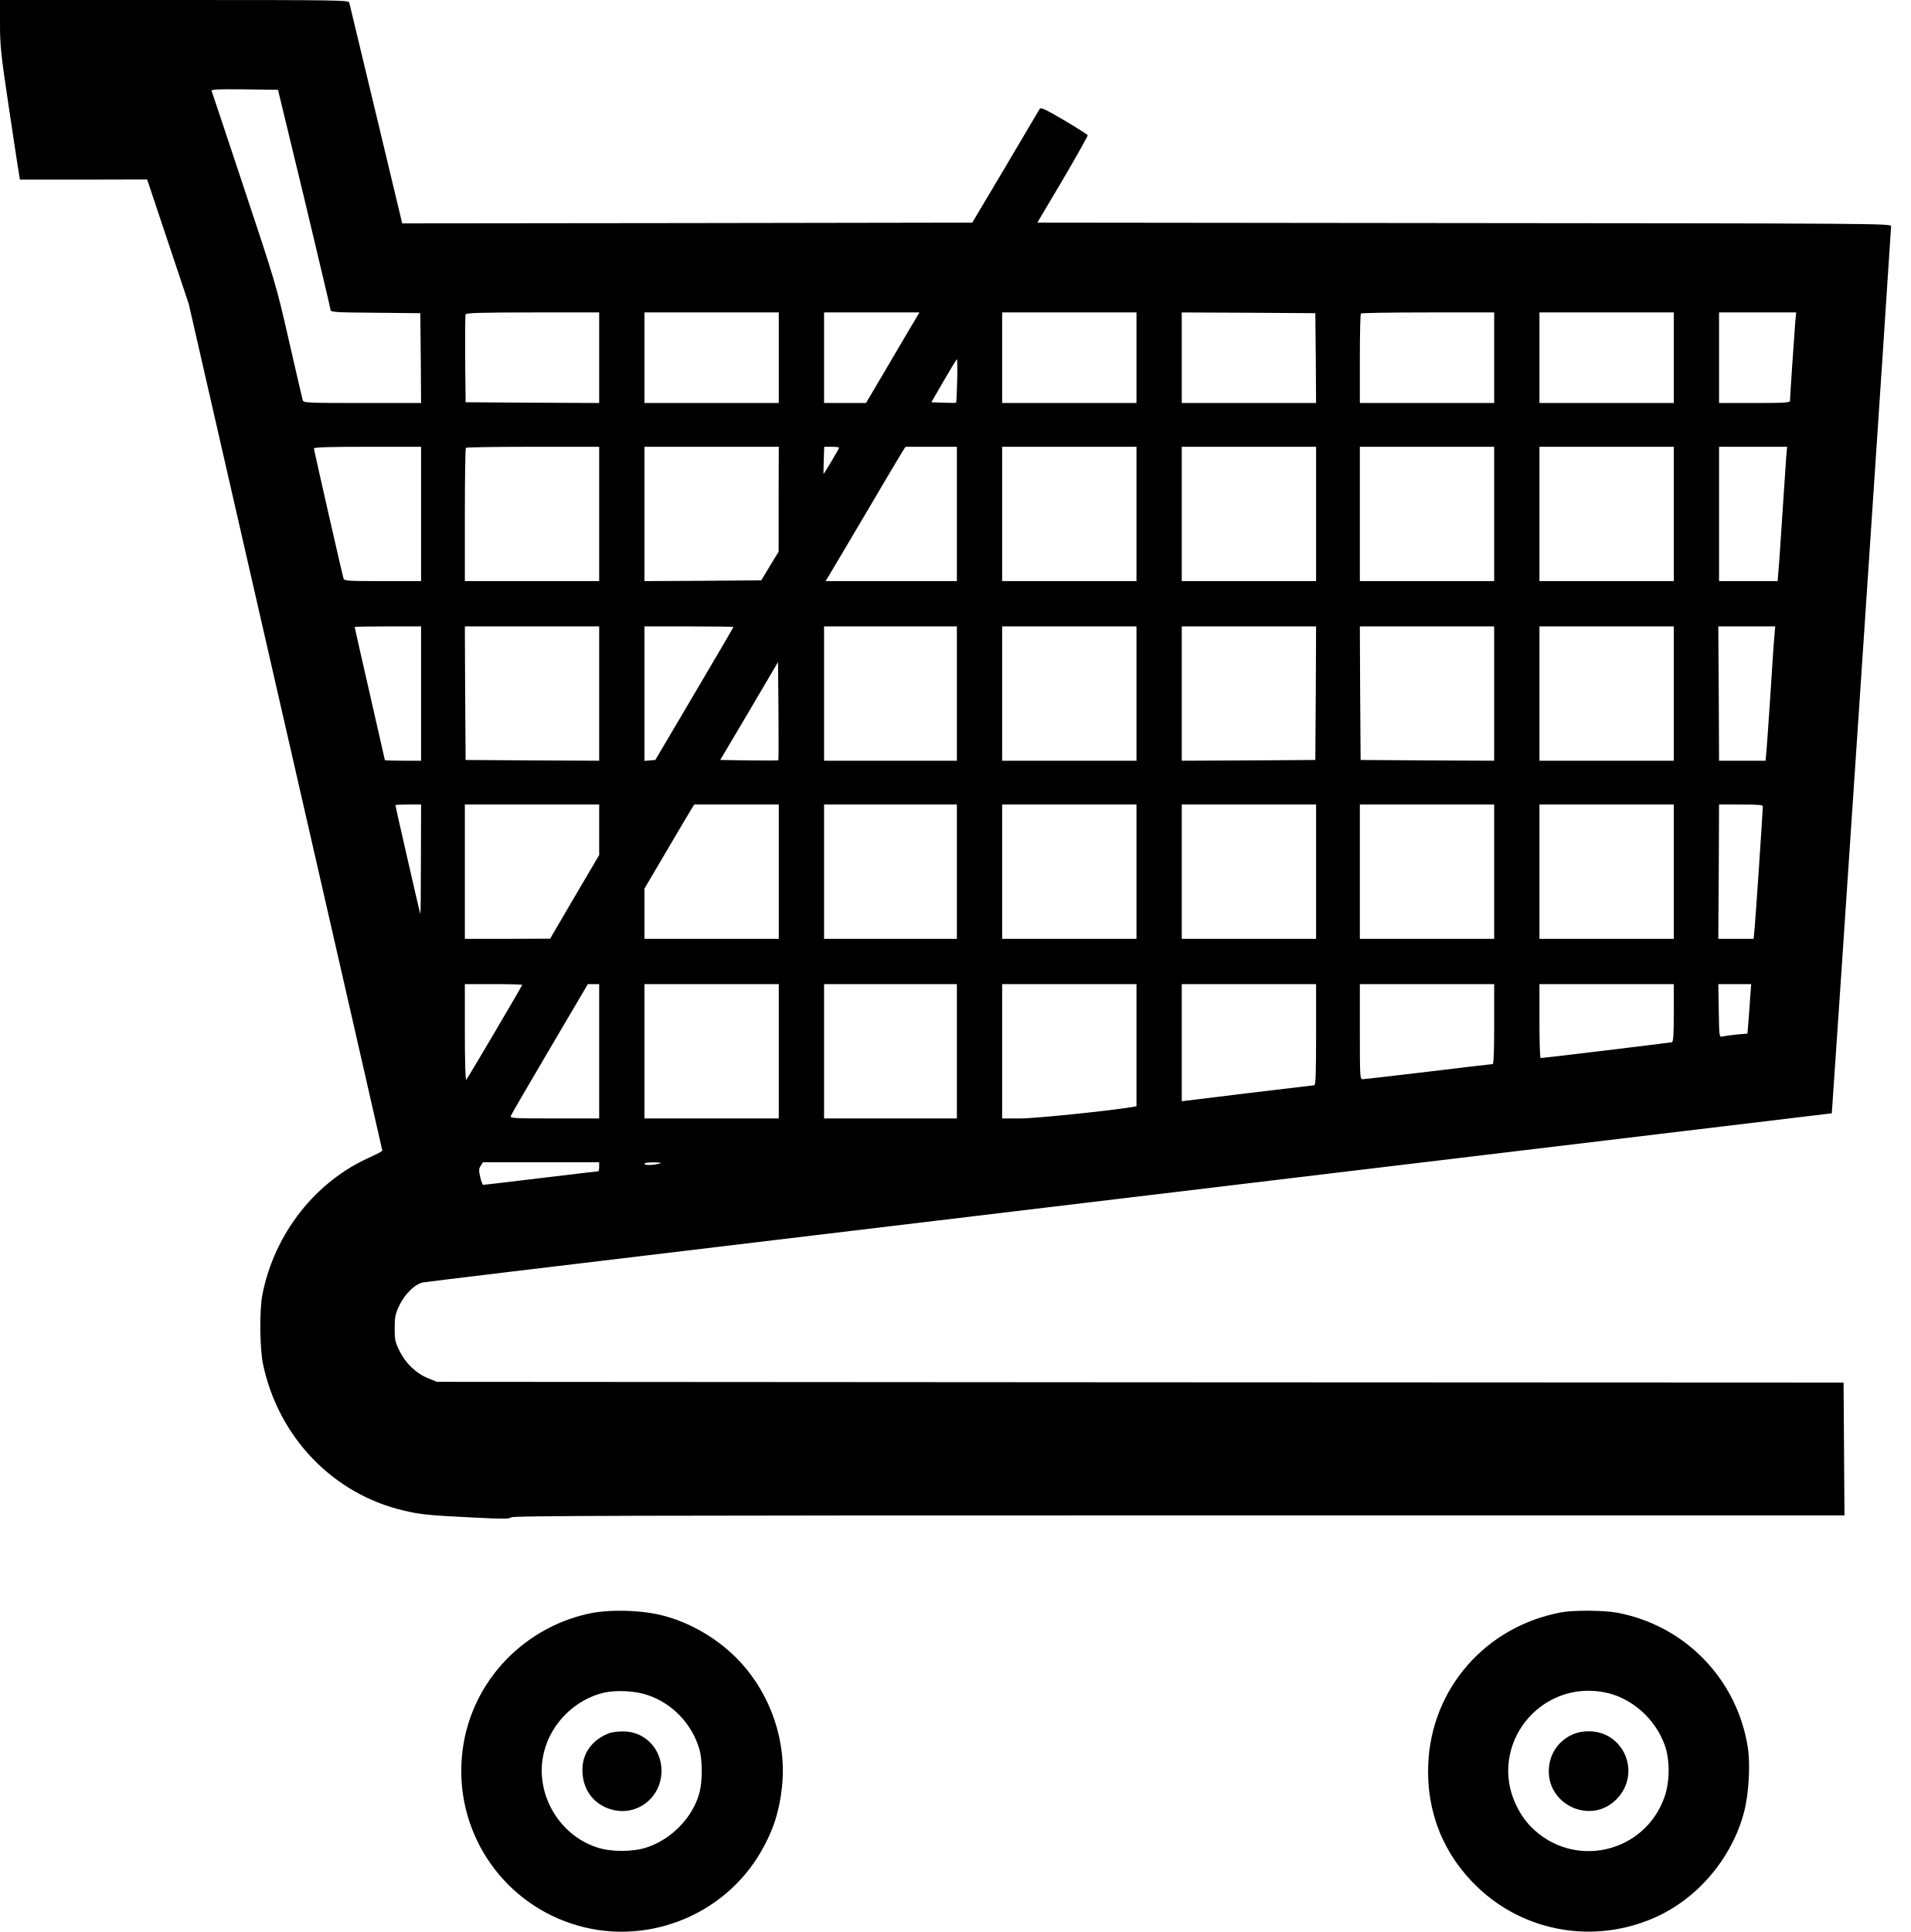
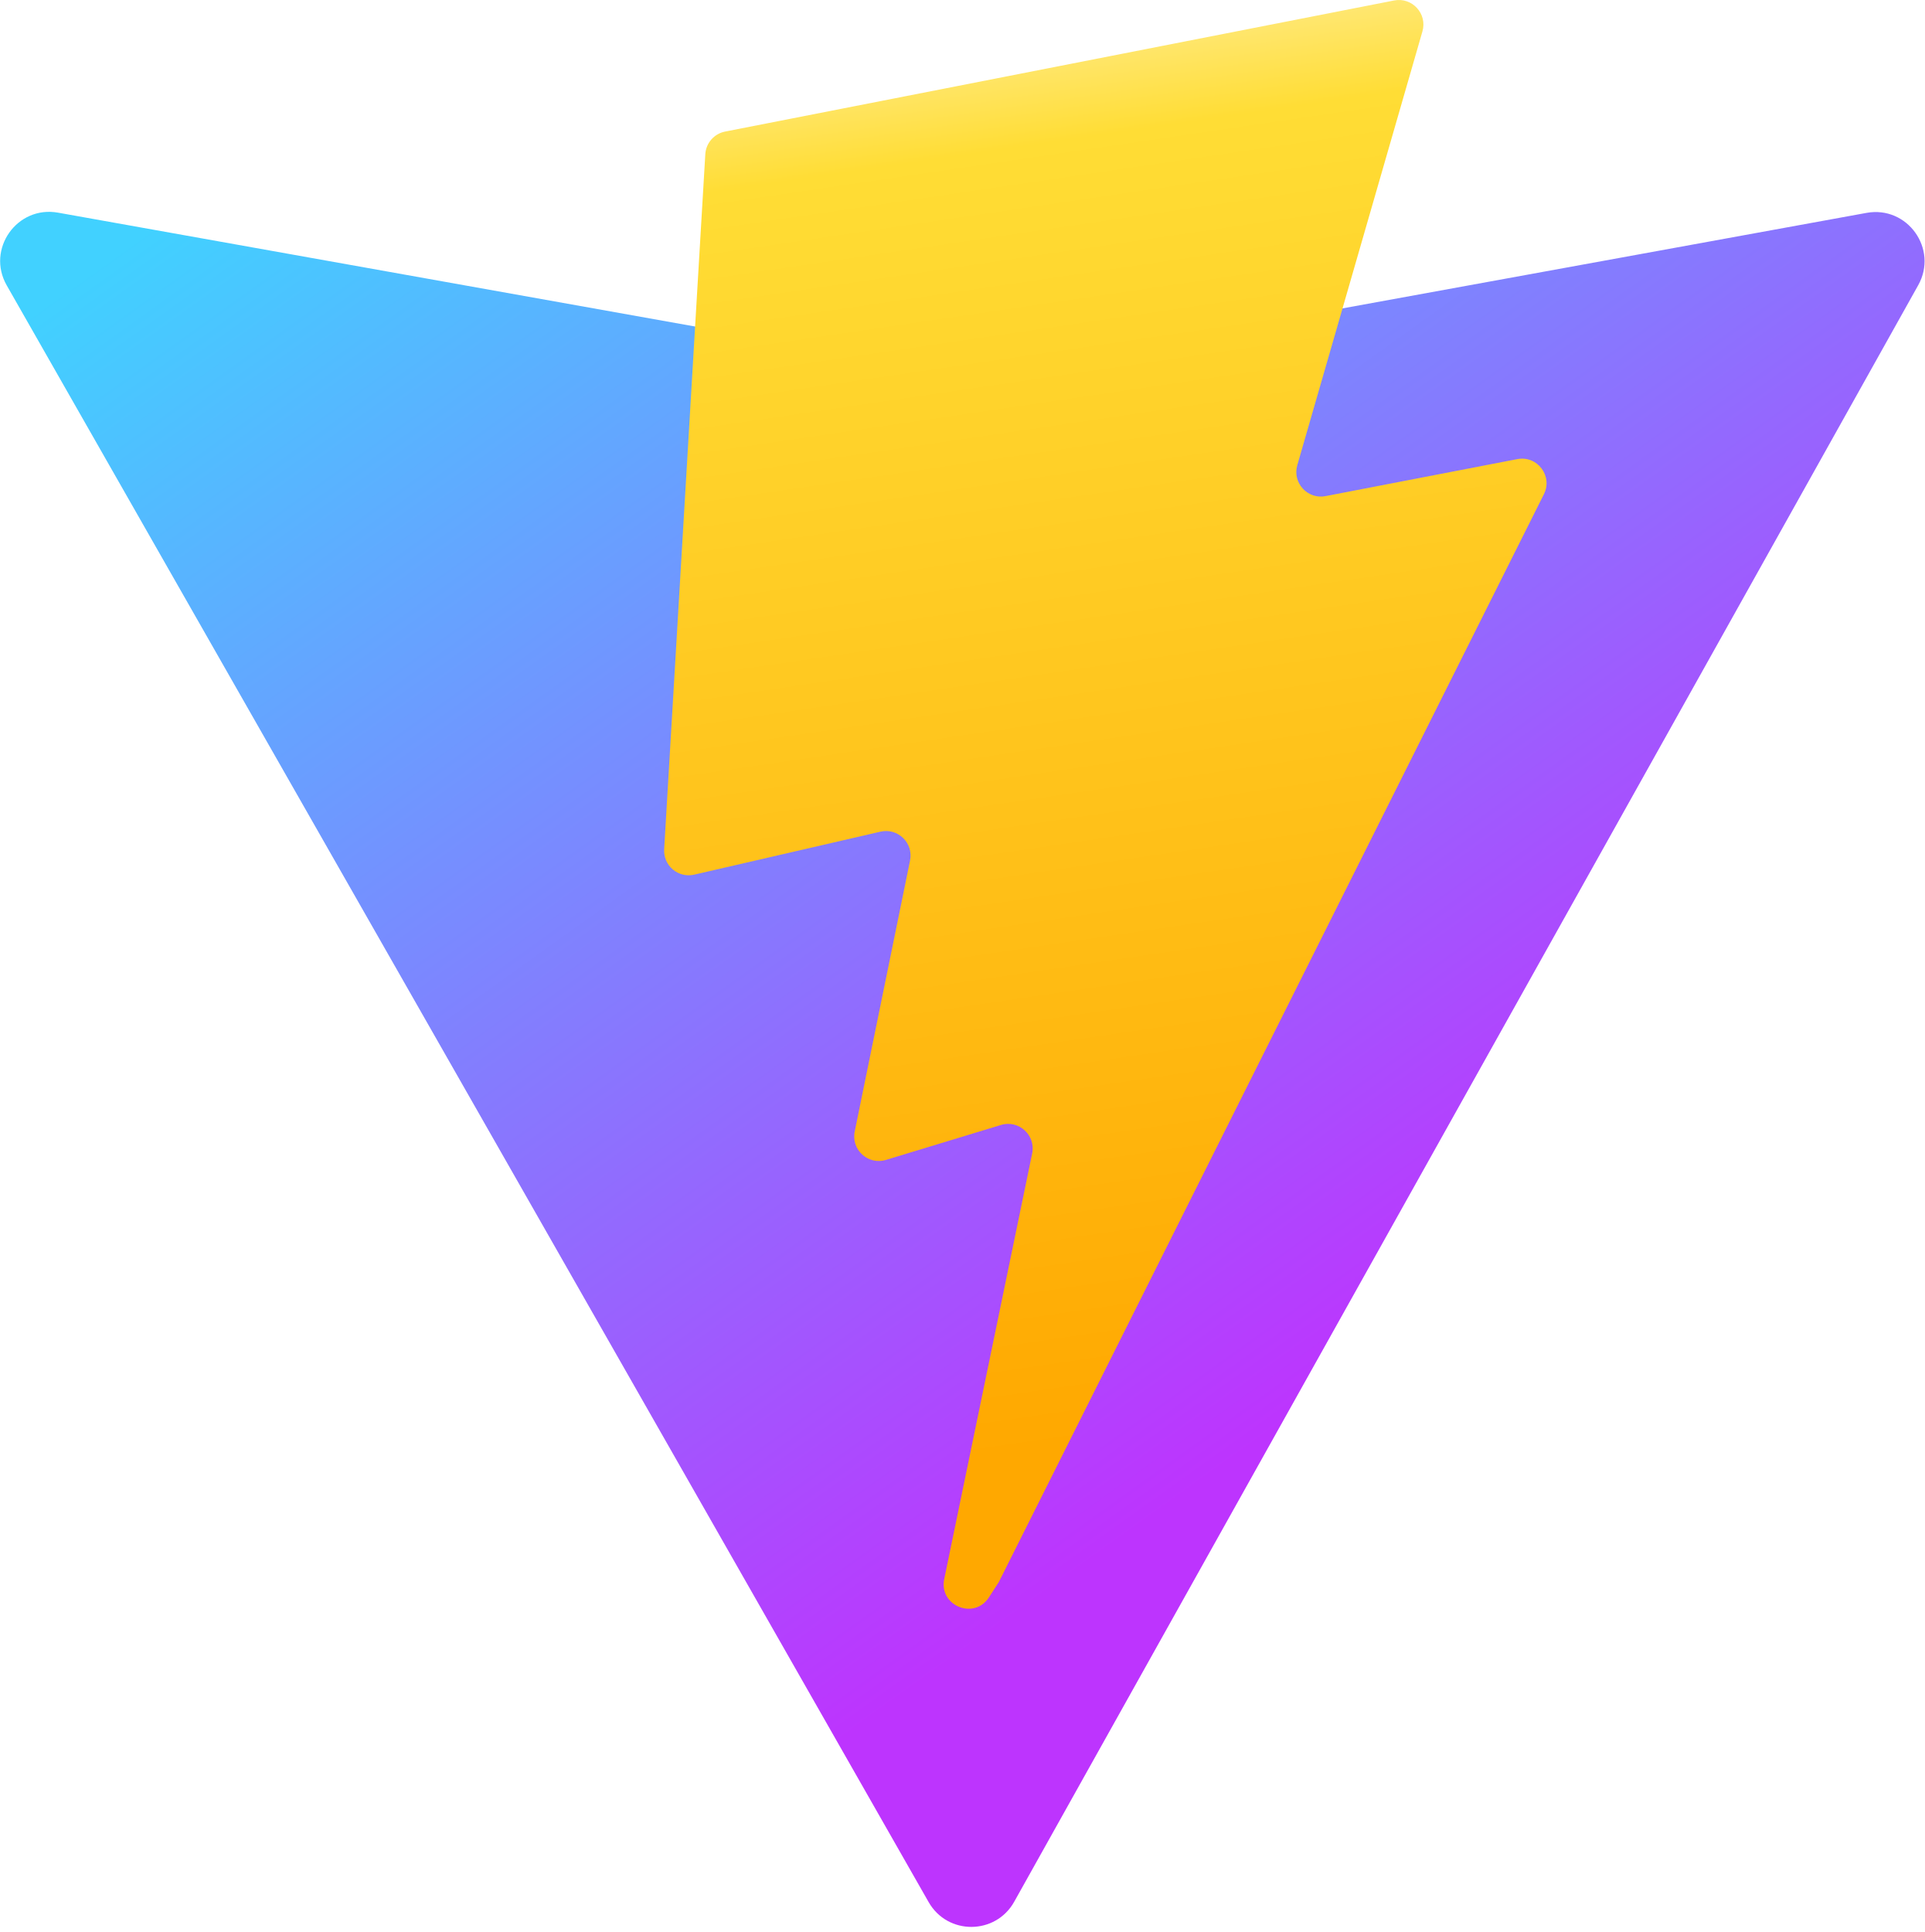
- <svg xmlns="http://www.w3.org/2000/svg" version="1.0" width="1266pt" height="1280pt" viewBox="0 0 1266 1280" preserveAspectRatio="xMidYMid meet">
-   <g transform="translate(0,1280) scale(0.1,-0.1)" fill="#000000" stroke="none">
-     <path d="M0 12641 c0 -142 6 -200 55 -528 30 -202 60 -398 66 -436 l11 -67 421 0 422 1 138 -413 138 -413 429 -1875 c437 -1911 851 -3719 853 -3732 1 -5 -33 -23 -75 -42 -366 -160 -639 -507 -719 -911 -21 -103 -18 -359 4 -465 103 -483 464 -859 933 -968 110 -26 156 -31 459 -46 198 -10 242 -10 251 1 9 11 779 13 4423 13 l4412 0 -3 440 -3 440 -4660 2 -4660 3 -57 23 c-80 32 -150 99 -190 180 -30 59 -33 76 -33 152 0 72 4 94 29 147 37 80 107 148 162 157 21 3 264 33 539 66 275 33 1852 222 3505 420 1653 198 3518 422 4145 497 627 75 1141 137 1142 137 2 2 393 5849 393 5878 0 17 -143 18 -2828 20 l-2829 3 169 285 c92 157 166 289 165 294 -2 5 -72 49 -156 99 -122 72 -155 87 -162 76 -4 -8 -107 -180 -227 -384 l-220 -370 -1888 -3 -1889 -2 -173 722 c-96 398 -176 731 -178 741 -5 16 -69 17 -1160 17 l-1154 0 0 -159z m2016 -1156 c95 -396 173 -728 174 -737 0 -16 23 -18 298 -20 l297 -3 3 -297 2 -298 -389 0 c-362 0 -390 1 -395 18 -3 9 -44 186 -91 392 -84 369 -89 385 -297 1010 -116 349 -213 641 -216 648 -3 10 42 12 218 10 l222 -3 174 -720z m1954 -1055 l0 -300 -442 2 -443 3 -3 285 c-1 157 0 290 3 297 3 10 99 13 445 13 l440 0 0 -300z m1190 0 l0 -300 -445 0 -445 0 0 300 0 300 445 0 445 0 0 -300z m913 268 c-11 -18 -91 -153 -177 -300 l-158 -268 -139 0 -139 0 0 300 0 300 316 0 316 0 -19 -32z m1457 -268 l0 -300 -445 0 -445 0 0 300 0 300 445 0 445 0 0 -300z m1188 -2 l2 -298 -445 0 -445 0 0 300 0 300 443 -2 442 -3 3 -297z m1182 2 l0 -300 -445 0 -445 0 0 293 c0 162 3 297 7 300 3 4 204 7 445 7 l438 0 0 -300z m1190 0 l0 -300 -445 0 -445 0 0 300 0 300 445 0 445 0 0 -300z m805 238 c-6 -71 -35 -501 -35 -523 0 -13 -34 -15 -235 -15 l-235 0 0 300 0 300 255 0 256 0 -6 -62z m-5553 -390 c-2 -79 -5 -144 -7 -146 -1 -2 -39 -2 -83 0 l-81 3 82 142 c45 78 84 142 87 143 3 0 4 -64 2 -142z m-3552 -883 l0 -445 -254 0 c-234 0 -255 1 -260 18 -10 32 -196 851 -196 861 0 8 112 11 355 11 l355 0 0 -445z m1180 0 l0 -445 -445 0 -445 0 0 438 c0 241 3 442 7 445 3 4 204 7 445 7 l438 0 0 -445z m1189 98 l0 -348 -58 -95 -57 -95 -387 -3 -387 -2 0 445 0 445 445 0 445 0 -1 -347z m401 341 c0 -6 -100 -174 -103 -174 -1 0 -1 40 1 90 l3 90 50 0 c27 0 49 -3 49 -6z m780 -439 l0 -445 -435 0 -435 0 44 73 c24 39 132 223 241 407 108 184 208 352 221 373 l24 37 170 0 170 0 0 -445z m1190 0 l0 -445 -445 0 -445 0 0 445 0 445 445 0 445 0 0 -445z m1190 0 l0 -445 -445 0 -445 0 0 445 0 445 445 0 445 0 0 -445z m1180 0 l0 -445 -445 0 -445 0 0 445 0 445 445 0 445 0 0 -445z m1190 0 l0 -445 -445 0 -445 0 0 445 0 445 445 0 445 0 0 -445z m745 378 c-3 -38 -14 -205 -25 -373 -11 -168 -22 -338 -26 -377 l-6 -73 -194 0 -194 0 0 445 0 445 226 0 225 0 -6 -67z m-9045 -1568 l0 -445 -120 0 c-66 0 -120 2 -120 4 0 1 -45 200 -100 440 -55 240 -100 439 -100 442 0 2 99 4 220 4 l220 0 0 -445z m1180 0 l0 -445 -442 2 -443 3 -3 443 -2 442 445 0 445 0 0 -445z m890 441 c0 -2 -117 -201 -259 -442 l-259 -439 -36 -3 -36 -3 0 445 0 446 295 0 c162 0 295 -2 295 -4z m1480 -441 l0 -445 -440 0 -440 0 0 445 0 445 440 0 440 0 0 -445z m1190 0 l0 -445 -445 0 -445 0 0 445 0 445 445 0 445 0 0 -445z m1188 3 l-3 -443 -442 -3 -443 -2 0 445 0 445 445 0 445 0 -2 -442z m1182 -3 l0 -445 -442 2 -443 3 -3 443 -2 442 445 0 445 0 0 -445z m1190 0 l0 -445 -445 0 -445 0 0 445 0 445 445 0 445 0 0 -445z m666 373 c-4 -40 -15 -212 -26 -383 -11 -170 -23 -338 -26 -372 l-6 -63 -154 0 -154 0 -2 445 -3 445 188 0 189 0 -6 -72z m-6599 -815 c-2 -2 -90 -2 -194 -1 l-191 3 192 324 191 325 3 -324 c1 -178 1 -325 -1 -327z m-2368 -660 c0 -203 -2 -363 -4 -358 -5 12 -165 712 -165 720 0 3 38 5 85 5 l85 0 -1 -367z m1181 200 l0 -168 -163 -277 -162 -277 -282 -1 -283 0 0 445 0 445 445 0 445 0 0 -167z m1190 -278 l0 -445 -445 0 -445 0 0 167 0 166 142 241 c78 133 152 258 165 279 l23 37 280 0 280 0 0 -445z m1180 0 l0 -445 -440 0 -440 0 0 445 0 445 440 0 440 0 0 -445z m1190 0 l0 -445 -445 0 -445 0 0 445 0 445 445 0 445 0 0 -445z m1190 0 l0 -445 -445 0 -445 0 0 445 0 445 445 0 445 0 0 -445z m1180 0 l0 -445 -445 0 -445 0 0 445 0 445 445 0 445 0 0 -445z m1190 0 l0 -445 -445 0 -445 0 0 445 0 445 445 0 445 0 0 -445z m590 433 c0 -30 -50 -778 -56 -825 l-5 -53 -117 0 -117 0 3 445 2 445 145 0 c109 0 145 -3 145 -12z m-8220 -1183 c0 -6 -360 -618 -371 -629 -5 -6 -9 126 -9 312 l0 322 190 0 c105 0 190 -2 190 -5z m510 -440 l0 -445 -296 0 c-278 0 -296 1 -289 18 3 9 120 209 258 444 l252 428 38 0 37 0 0 -445z m1190 0 l0 -445 -445 0 -445 0 0 445 0 445 445 0 445 0 0 -445z m1180 0 l0 -445 -440 0 -440 0 0 445 0 445 440 0 440 0 0 -445z m1190 40 l0 -404 -32 -6 c-153 -25 -637 -75 -737 -75 l-121 0 0 445 0 445 445 0 445 0 0 -405z m1190 70 c0 -261 -3 -335 -12 -335 -7 -1 -208 -25 -445 -53 l-433 -53 0 388 0 388 445 0 445 0 0 -335z m1180 70 c0 -177 -3 -265 -10 -265 -6 0 -198 -22 -426 -50 -228 -27 -424 -50 -435 -50 -18 0 -19 10 -19 315 l0 315 445 0 445 0 0 -265z m1190 75 c0 -144 -3 -192 -12 -195 -12 -3 -852 -105 -870 -105 -5 0 -8 110 -8 245 l0 245 445 0 445 0 0 -190z m506 98 c-3 -51 -9 -125 -12 -164 l-6 -72 -72 -6 c-39 -4 -81 -10 -93 -13 -22 -5 -22 -5 -25 171 l-3 176 109 0 109 0 -7 -92z m-7626 -1118 c0 -16 -3 -30 -6 -30 -3 0 -174 -20 -380 -45 -205 -25 -377 -45 -382 -45 -5 0 -14 23 -20 51 -10 44 -10 56 3 75 l15 24 385 0 385 0 0 -30z m395 20 c-45 -11 -95 -11 -95 0 0 6 27 9 63 9 49 -1 56 -3 32 -9z" />
-     <path d="M3904 2110 c-458 -99 -800 -480 -843 -941 -47 -495 252 -956 724 -1113 475 -159 1007 42 1257 476 80 138 122 266 139 428 33 300 -73 612 -281 834 -134 143 -318 253 -506 302 -138 37 -357 43 -490 14z m386 -540 c165 -55 294 -190 344 -359 20 -70 21 -209 1 -286 -43 -165 -187 -313 -354 -366 -91 -29 -231 -29 -321 0 -264 84 -423 370 -355 636 49 192 208 347 398 391 83 18 205 12 287 -16z" />
-     <path d="M4035 1317 c-109 -42 -174 -130 -176 -236 -3 -127 65 -228 181 -266 172 -57 344 71 343 255 -1 147 -114 261 -257 259 -34 0 -75 -6 -91 -12z" />
-     <path d="M10345 2118 c-501 -93 -862 -505 -882 -1008 -13 -316 102 -600 330 -816 311 -295 768 -374 1165 -201 287 124 518 396 598 703 31 119 42 310 25 424 -70 453 -413 809 -864 895 -87 17 -291 18 -372 3z m281 -529 c181 -33 343 -175 406 -356 33 -98 32 -240 -4 -340 -133 -374 -605 -479 -884 -196 -74 75 -131 191 -146 299 -27 190 55 383 213 499 120 88 265 121 415 94z" />
-     <path d="M10420 1309 c-91 -41 -148 -121 -157 -219 -22 -244 274 -384 446 -212 169 169 54 452 -184 452 -39 0 -76 -8 -105 -21z" />
-   </g>
+ <svg xmlns="http://www.w3.org/2000/svg" aria-hidden="true" role="img" class="iconify iconify--logos" width="31.88" height="32" preserveAspectRatio="xMidYMid meet" viewBox="0 0 256 257">
+   <defs>
+     <linearGradient id="IconifyId1813088fe1fbc01fb466" x1="-.828%" x2="57.636%" y1="7.652%" y2="78.411%">
+       <stop offset="0%" stop-color="#41D1FF" />
+       <stop offset="100%" stop-color="#BD34FE" />
+     </linearGradient>
+     <linearGradient id="IconifyId1813088fe1fbc01fb467" x1="43.376%" x2="50.316%" y1="2.242%" y2="89.03%">
+       <stop offset="0%" stop-color="#FFEA83" />
+       <stop offset="8.333%" stop-color="#FFDD35" />
+       <stop offset="100%" stop-color="#FFA800" />
+     </linearGradient>
+   </defs>
+   <path fill="url(#IconifyId1813088fe1fbc01fb466)" d="M255.153 37.938L134.897 252.976c-2.483 4.44-8.862 4.466-11.382.048L.875 37.958c-2.746-4.814 1.371-10.646 6.827-9.67l120.385 21.517a6.537 6.537 0 0 0 2.322-.004l117.867-21.483c5.438-.991 9.574 4.796 6.877 9.62Z" />
+   <path fill="url(#IconifyId1813088fe1fbc01fb467)" d="M185.432.063L96.44 17.501a3.268 3.268 0 0 0-2.634 3.014l-5.474 92.456a3.268 3.268 0 0 0 3.997 3.378l24.777-5.718c2.318-.535 4.413 1.507 3.936 3.838l-7.361 36.047c-.495 2.426 1.782 4.5 4.151 3.78l15.304-4.649c2.372-.72 4.652 1.36 4.15 3.788l-11.698 56.621c-.732 3.542 3.979 5.473 5.943 2.437l1.313-2.028l72.516-144.72c1.215-2.423-.88-5.186-3.54-4.672l-25.505 4.922c-2.396.462-4.435-1.77-3.759-4.114l16.646-57.705c.677-2.35-1.37-4.583-3.769-4.113Z" />
</svg>
